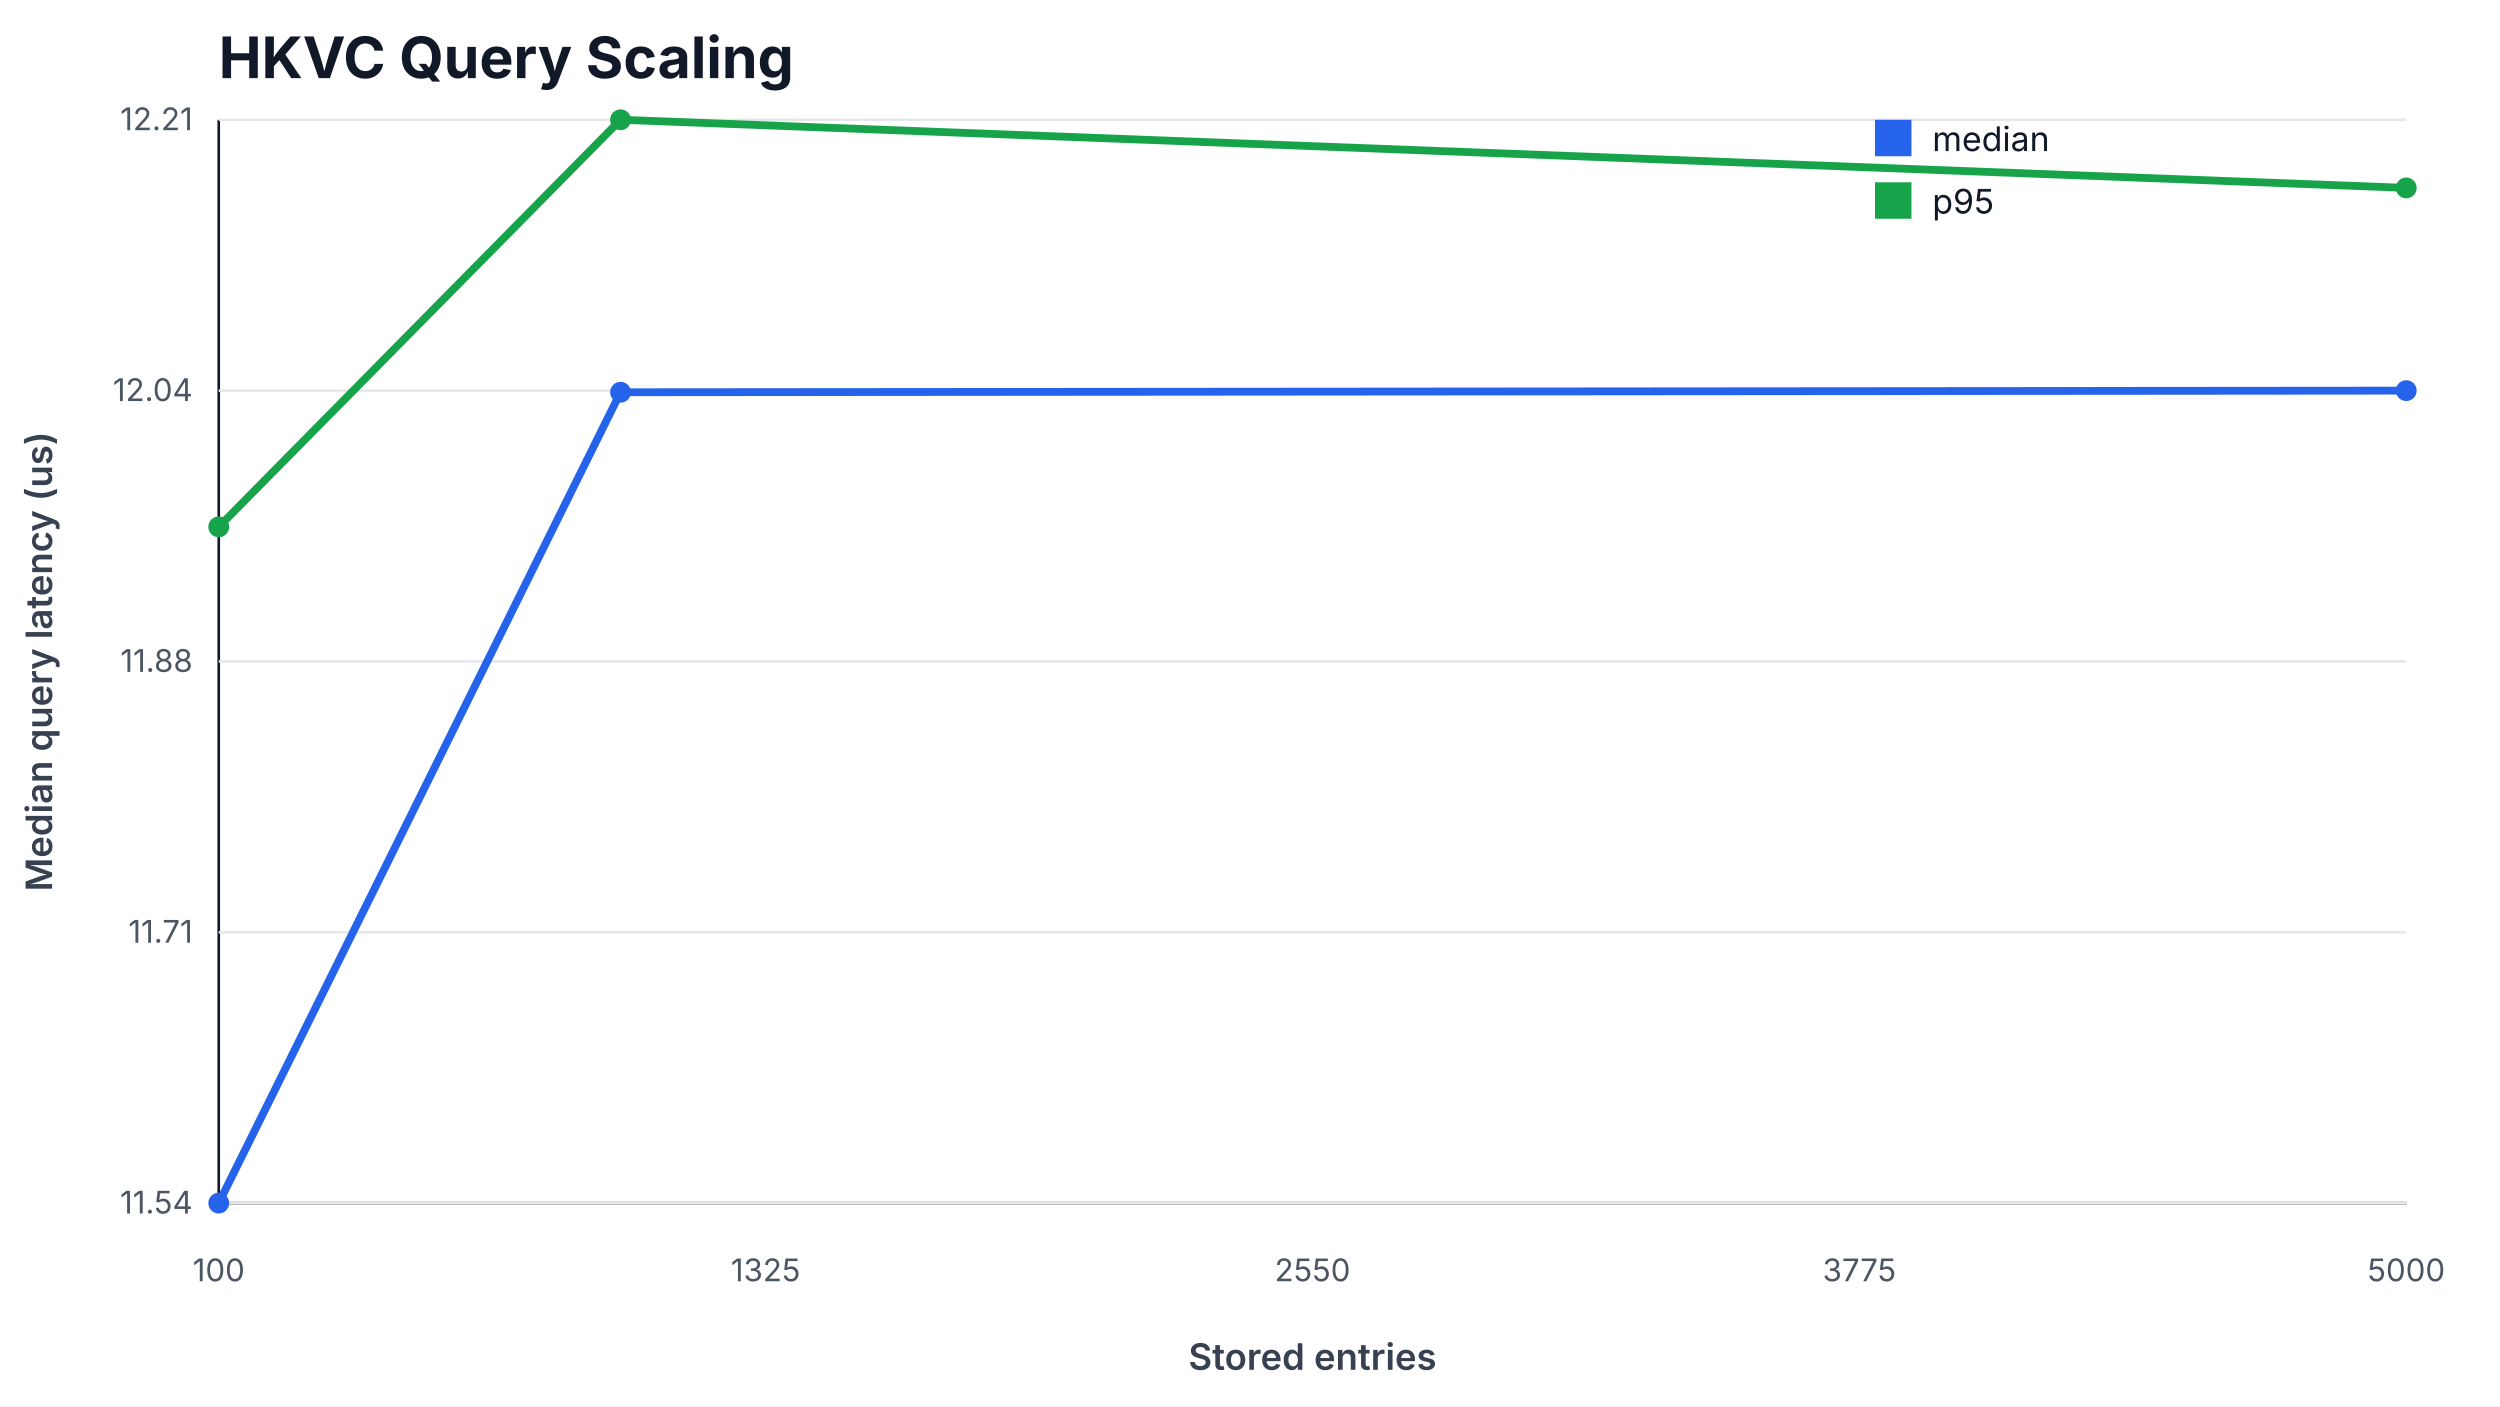
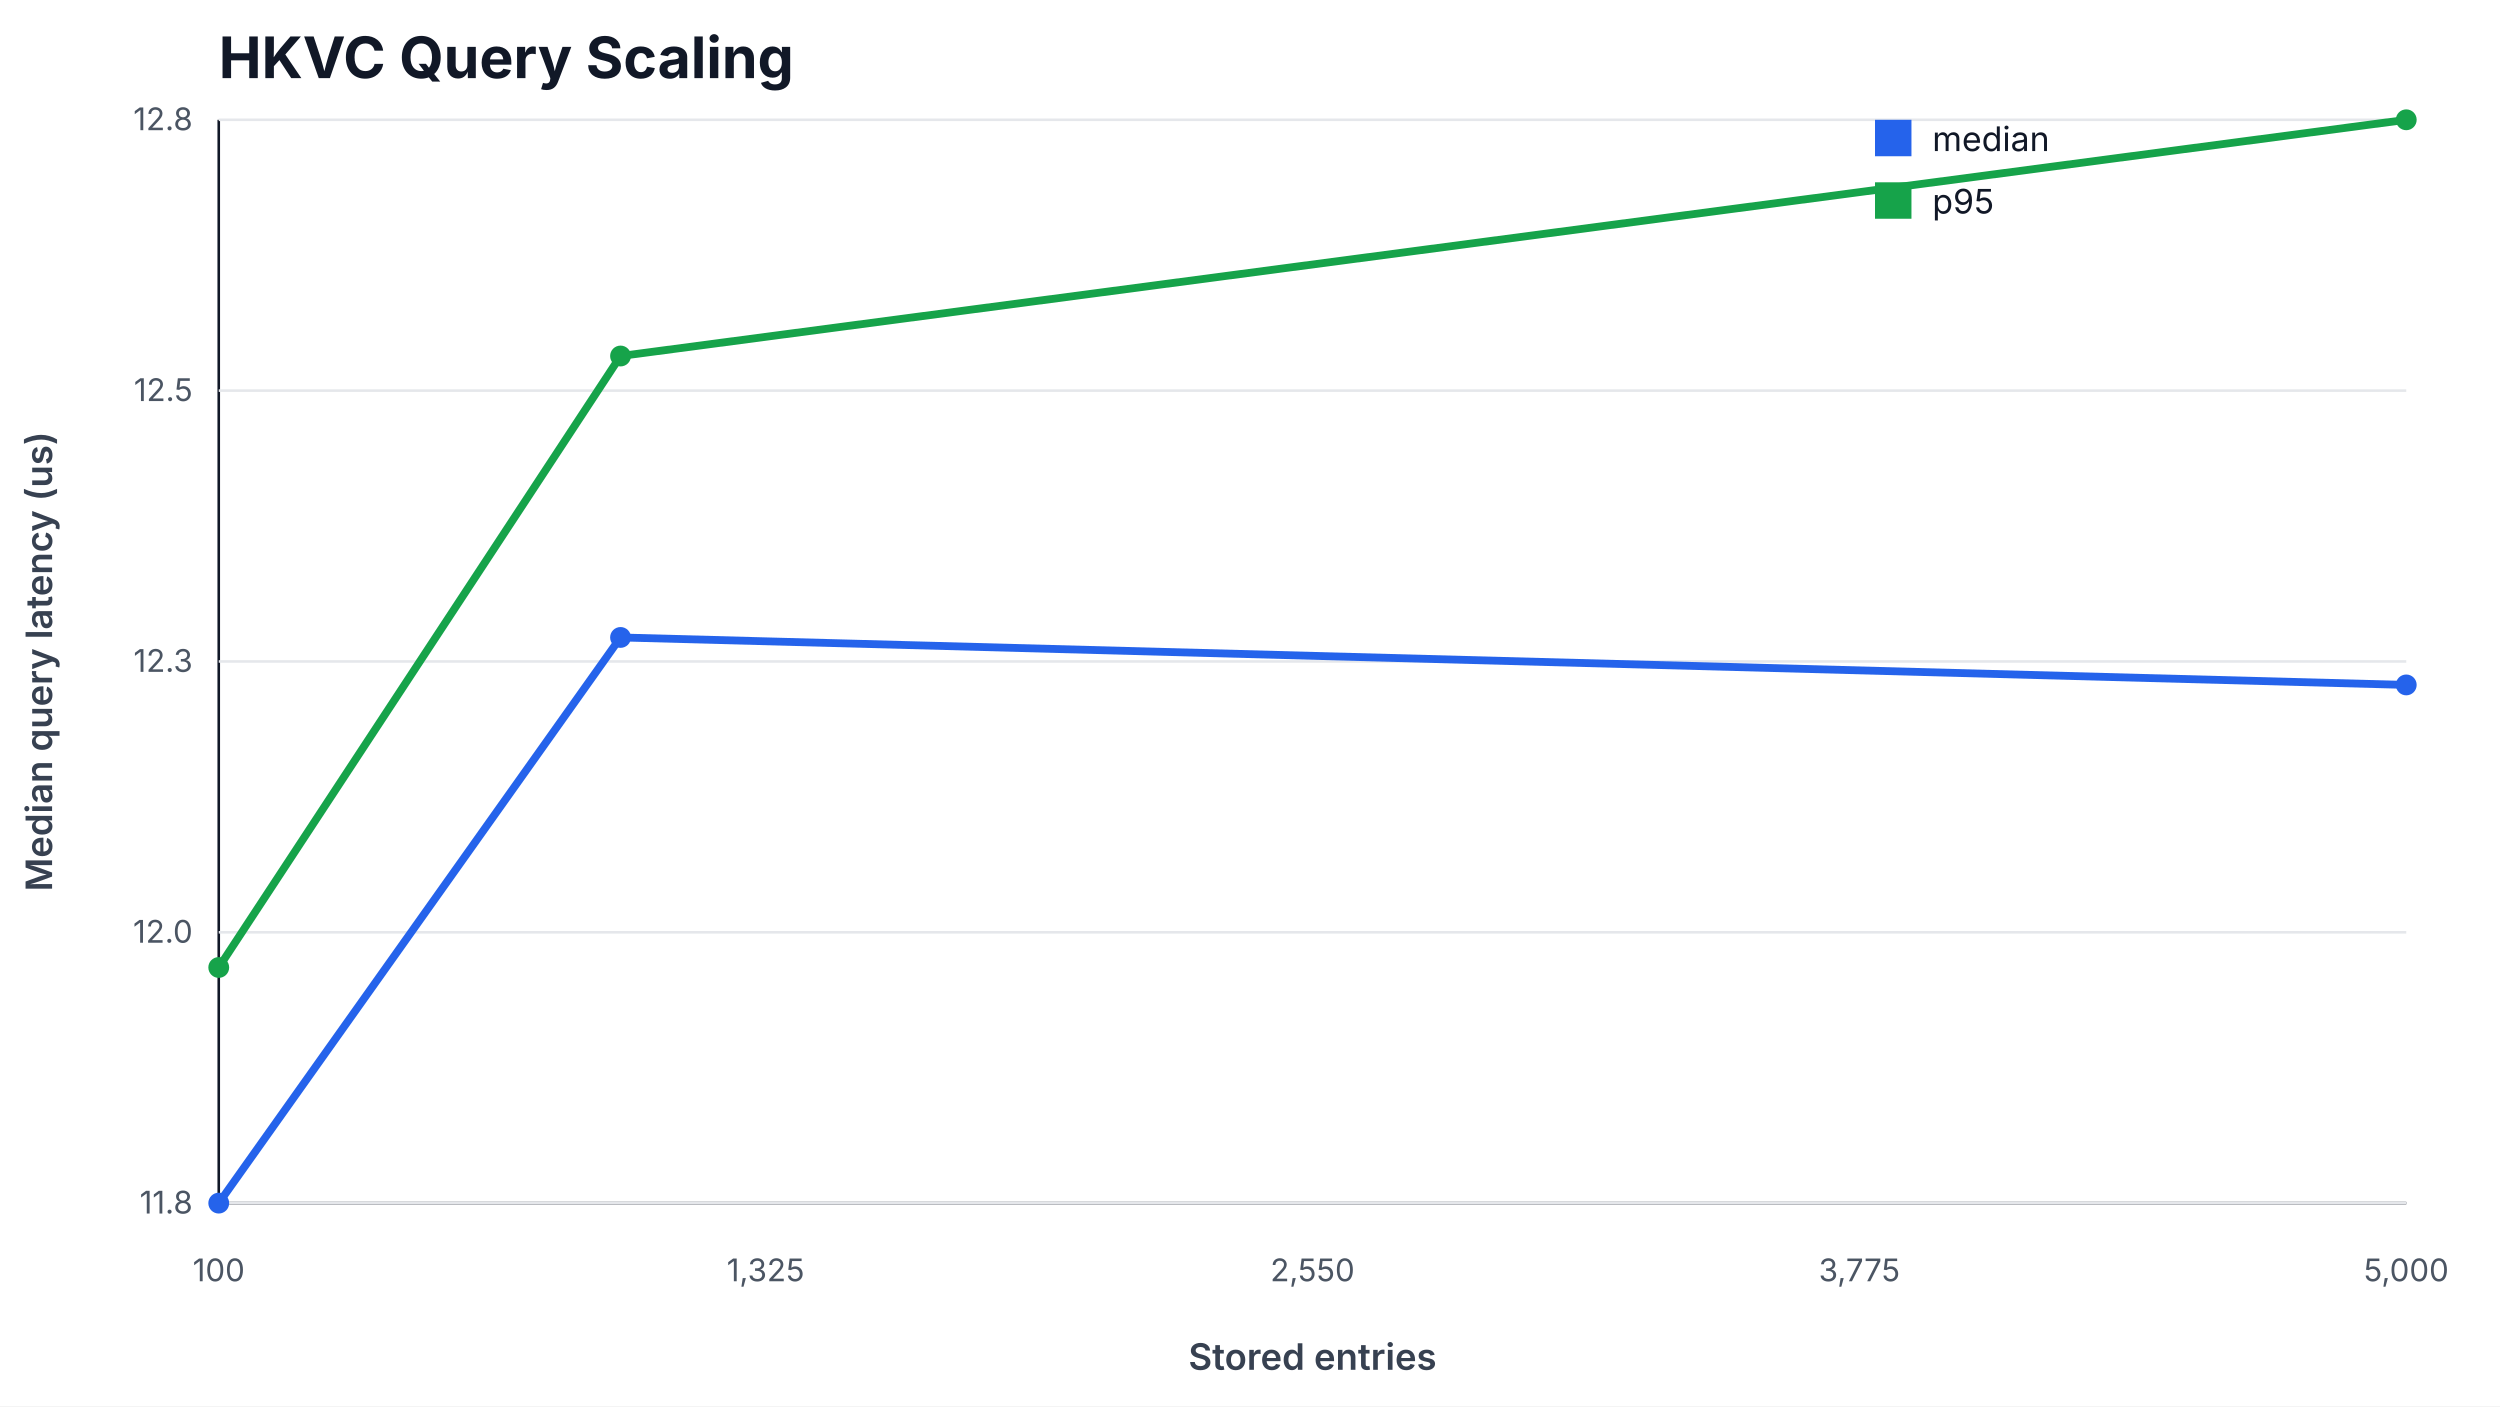
<svg xmlns="http://www.w3.org/2000/svg" width="960" height="540" viewBox="0 0 960 540">
  <style>
.title { font: 700 22px system-ui, -apple-system, Segoe UI, sans-serif; fill: #111827; }
.axis { font: 600 14px system-ui, -apple-system, Segoe UI, sans-serif; fill: #374151; }
.tick { font: 12px system-ui, -apple-system, Segoe UI, sans-serif; fill: #4b5563; }
.legend { font: 13px system-ui, -apple-system, Segoe UI, sans-serif; fill: #111827; }
.label { font: 700 12px system-ui, -apple-system, Segoe UI, sans-serif; fill: #111827; }
</style>
  <rect x="0" y="0" width="960" height="540" fill="#ffffff" />
  <text x="84" y="30" class="title">HKVC Query Scaling</text>
  <line x1="84" y1="462" x2="924" y2="462" stroke="#111827" />
  <line x1="84" y1="46" x2="84" y2="462" stroke="#111827" />
  <line x1="84" y1="462.00" x2="924" y2="462.00" stroke="#e5e7eb" />
-   <text x="74" y="466.00" class="tick" text-anchor="end">11.54</text>
+   <text x="74" y="466.00" class="tick" text-anchor="end">11.8</text>
  <line x1="84" y1="358.00" x2="924" y2="358.00" stroke="#e5e7eb" />
-   <text x="74" y="362.00" class="tick" text-anchor="end">11.71</text>
+   <text x="74" y="362.00" class="tick" text-anchor="end">12.0</text>
  <line x1="84" y1="254.00" x2="924" y2="254.00" stroke="#e5e7eb" />
-   <text x="74" y="258.00" class="tick" text-anchor="end">11.88</text>
+   <text x="74" y="258.00" class="tick" text-anchor="end">12.3</text>
  <line x1="84" y1="150.00" x2="924" y2="150.00" stroke="#e5e7eb" />
-   <text x="74" y="154.00" class="tick" text-anchor="end">12.04</text>
+   <text x="74" y="154.00" class="tick" text-anchor="end">12.5</text>
  <line x1="84" y1="46.00" x2="924" y2="46.00" stroke="#e5e7eb" />
-   <text x="74" y="50.00" class="tick" text-anchor="end">12.21</text>
+   <text x="74" y="50.00" class="tick" text-anchor="end">12.8</text>
  <text x="84.00" y="492" class="tick" text-anchor="middle">100</text>
-   <text x="294.00" y="492" class="tick" text-anchor="middle">1325</text>
-   <text x="504.00" y="492" class="tick" text-anchor="middle">2550</text>
-   <text x="714.00" y="492" class="tick" text-anchor="middle">3775</text>
-   <text x="924.00" y="492" class="tick" text-anchor="middle">5000</text>
+   <text x="294.00" y="492" class="tick" text-anchor="middle">1,325</text>
+   <text x="504.00" y="492" class="tick" text-anchor="middle">2,550</text>
+   <text x="714.00" y="492" class="tick" text-anchor="middle">3,775</text>
+   <text x="924.00" y="492" class="tick" text-anchor="middle">5,000</text>
  <text x="504.0" y="526" class="axis" text-anchor="middle">Stored entries</text>
  <text x="20" y="254.0" class="axis" text-anchor="middle" transform="rotate(-90 20 254.0)">Median query latency (us)</text>
-   <path d="M84.00,462.00 L238.29,150.62 L924.00,150.00" fill="none" stroke="#2563eb" stroke-width="3" />
+   <path d="M84.00,462.00 L238.29,244.78 L924.00,263.01" fill="none" stroke="#2563eb" stroke-width="3" />
  <circle cx="84.00" cy="462.00" r="4" fill="#2563eb" />
-   <circle cx="238.29" cy="150.62" r="4" fill="#2563eb" />
-   <circle cx="924.00" cy="150.00" r="4" fill="#2563eb" />
+   <circle cx="238.29" cy="244.78" r="4" fill="#2563eb" />
+   <circle cx="924.00" cy="263.01" r="4" fill="#2563eb" />
  <rect x="720" y="46" width="14" height="14" fill="#2563eb" />
  <text x="742" y="58" class="legend">median</text>
-   <path d="M84.00,202.31 L238.29,46.00 L924.00,72.16" fill="none" stroke="#16a34a" stroke-width="3" />
-   <circle cx="84.00" cy="202.31" r="4" fill="#16a34a" />
-   <circle cx="238.29" cy="46.00" r="4" fill="#16a34a" />
-   <circle cx="924.00" cy="72.16" r="4" fill="#16a34a" />
+   <path d="M84.00,371.51 L238.29,136.71 L924.00,46.00" fill="none" stroke="#16a34a" stroke-width="3" />
+   <circle cx="84.00" cy="371.51" r="4" fill="#16a34a" />
+   <circle cx="238.29" cy="136.71" r="4" fill="#16a34a" />
+   <circle cx="924.00" cy="46.00" r="4" fill="#16a34a" />
  <rect x="720" y="70" width="14" height="14" fill="#16a34a" />
  <text x="742" y="82" class="legend">p95</text>
</svg>
